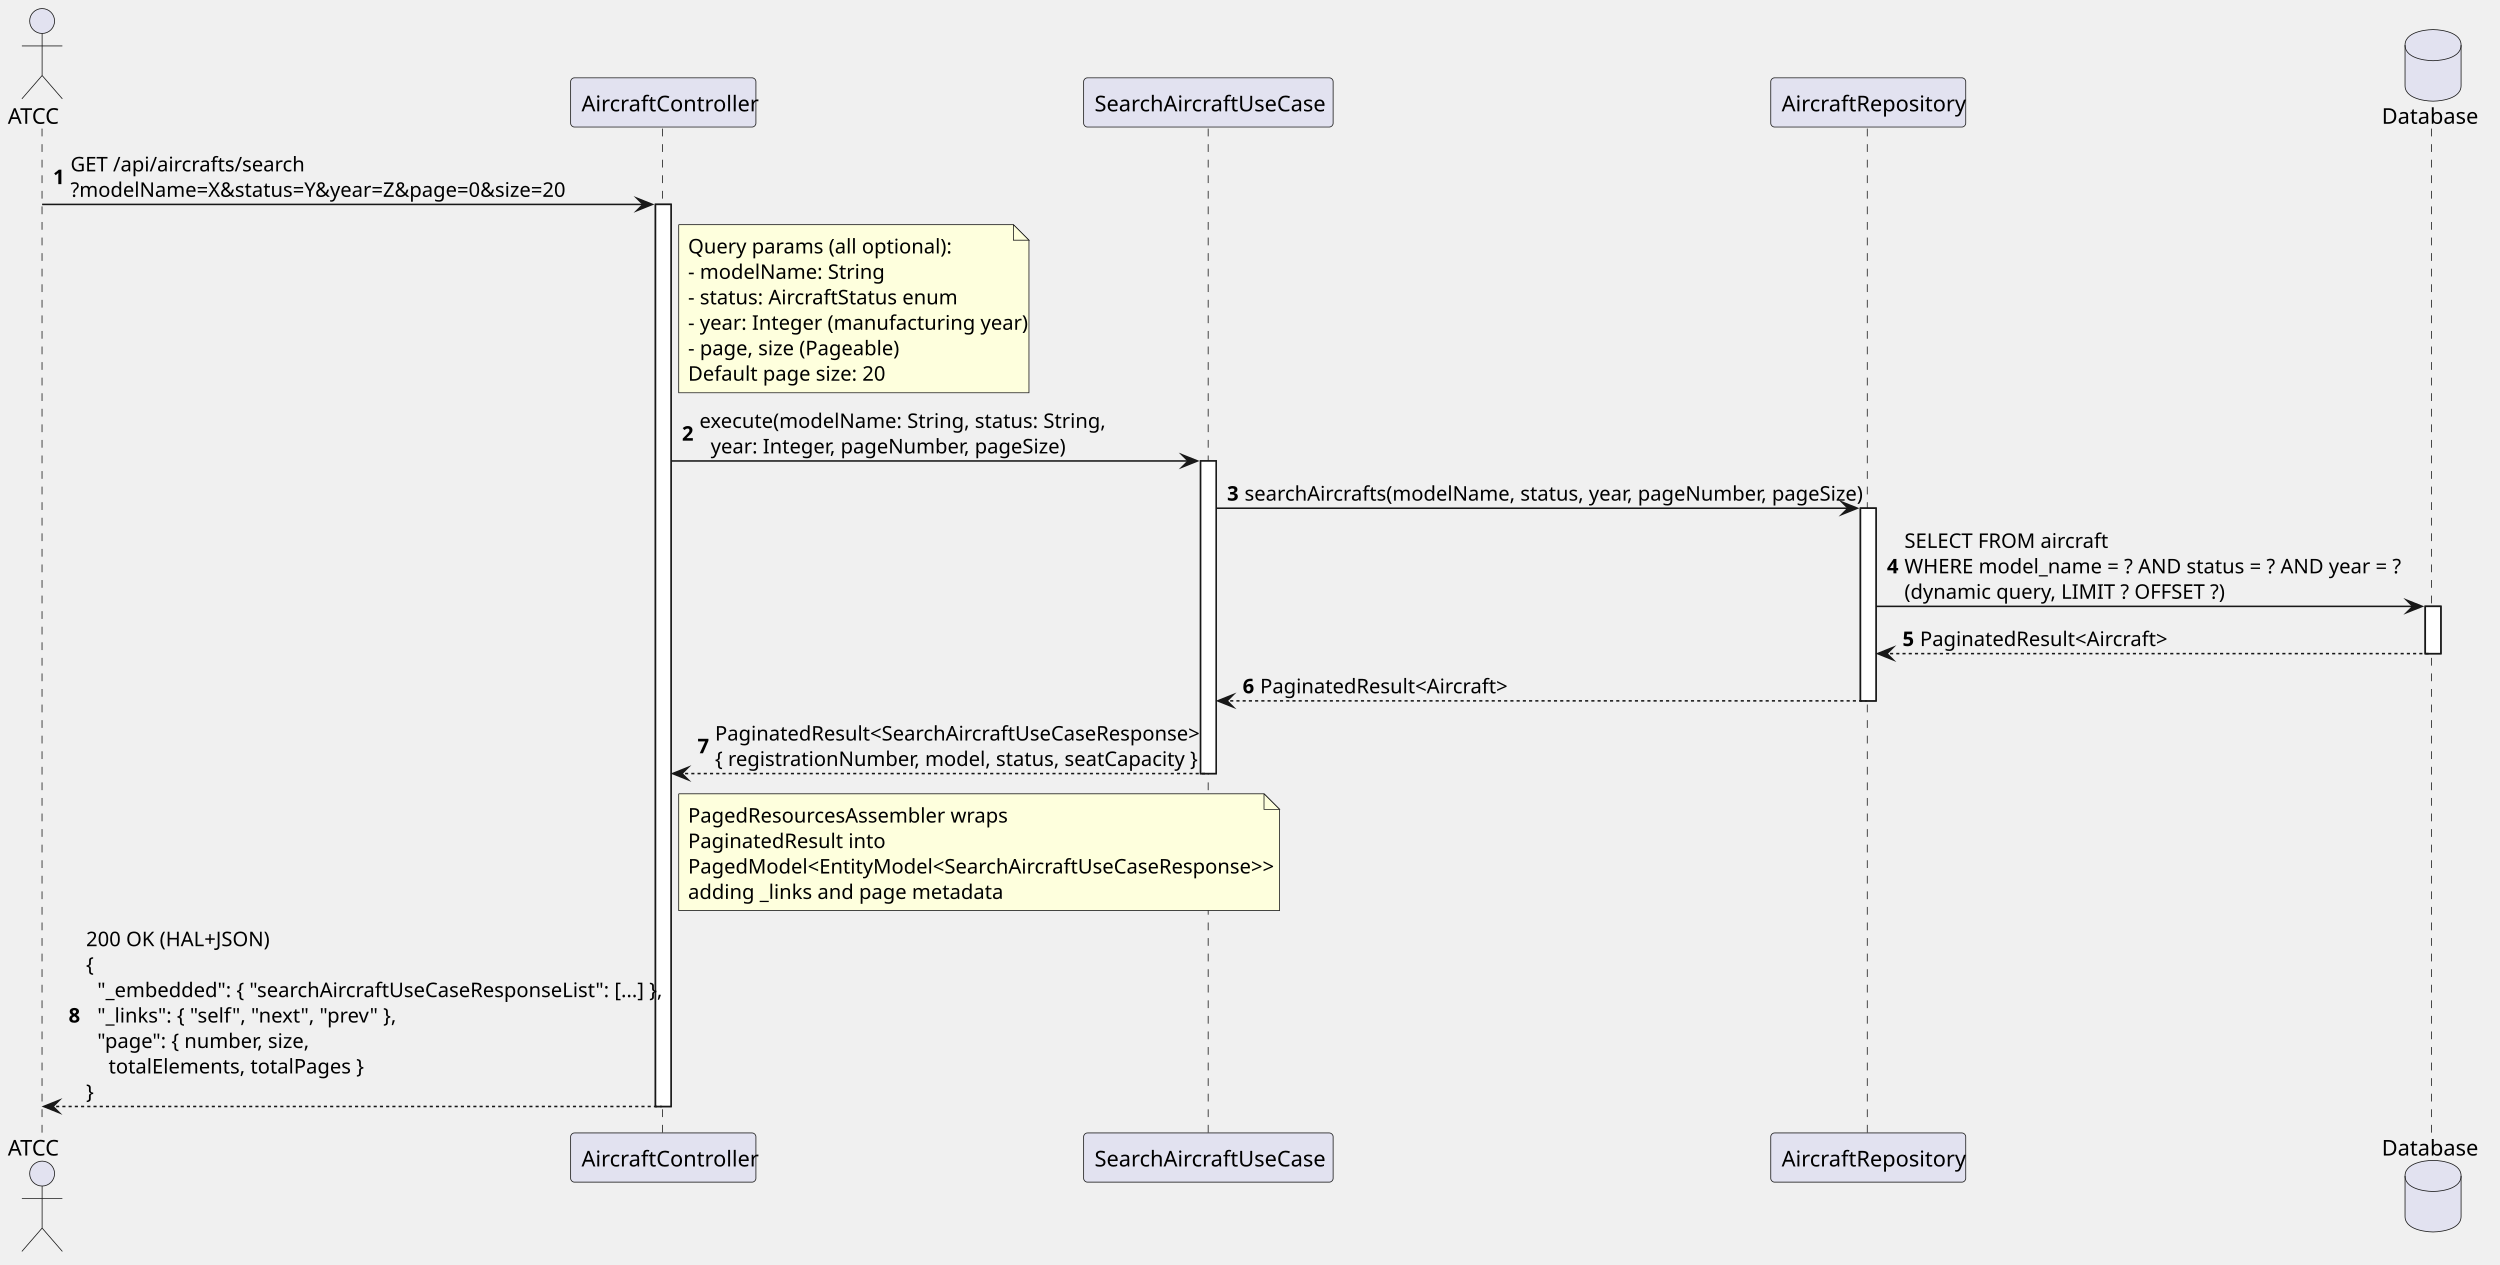
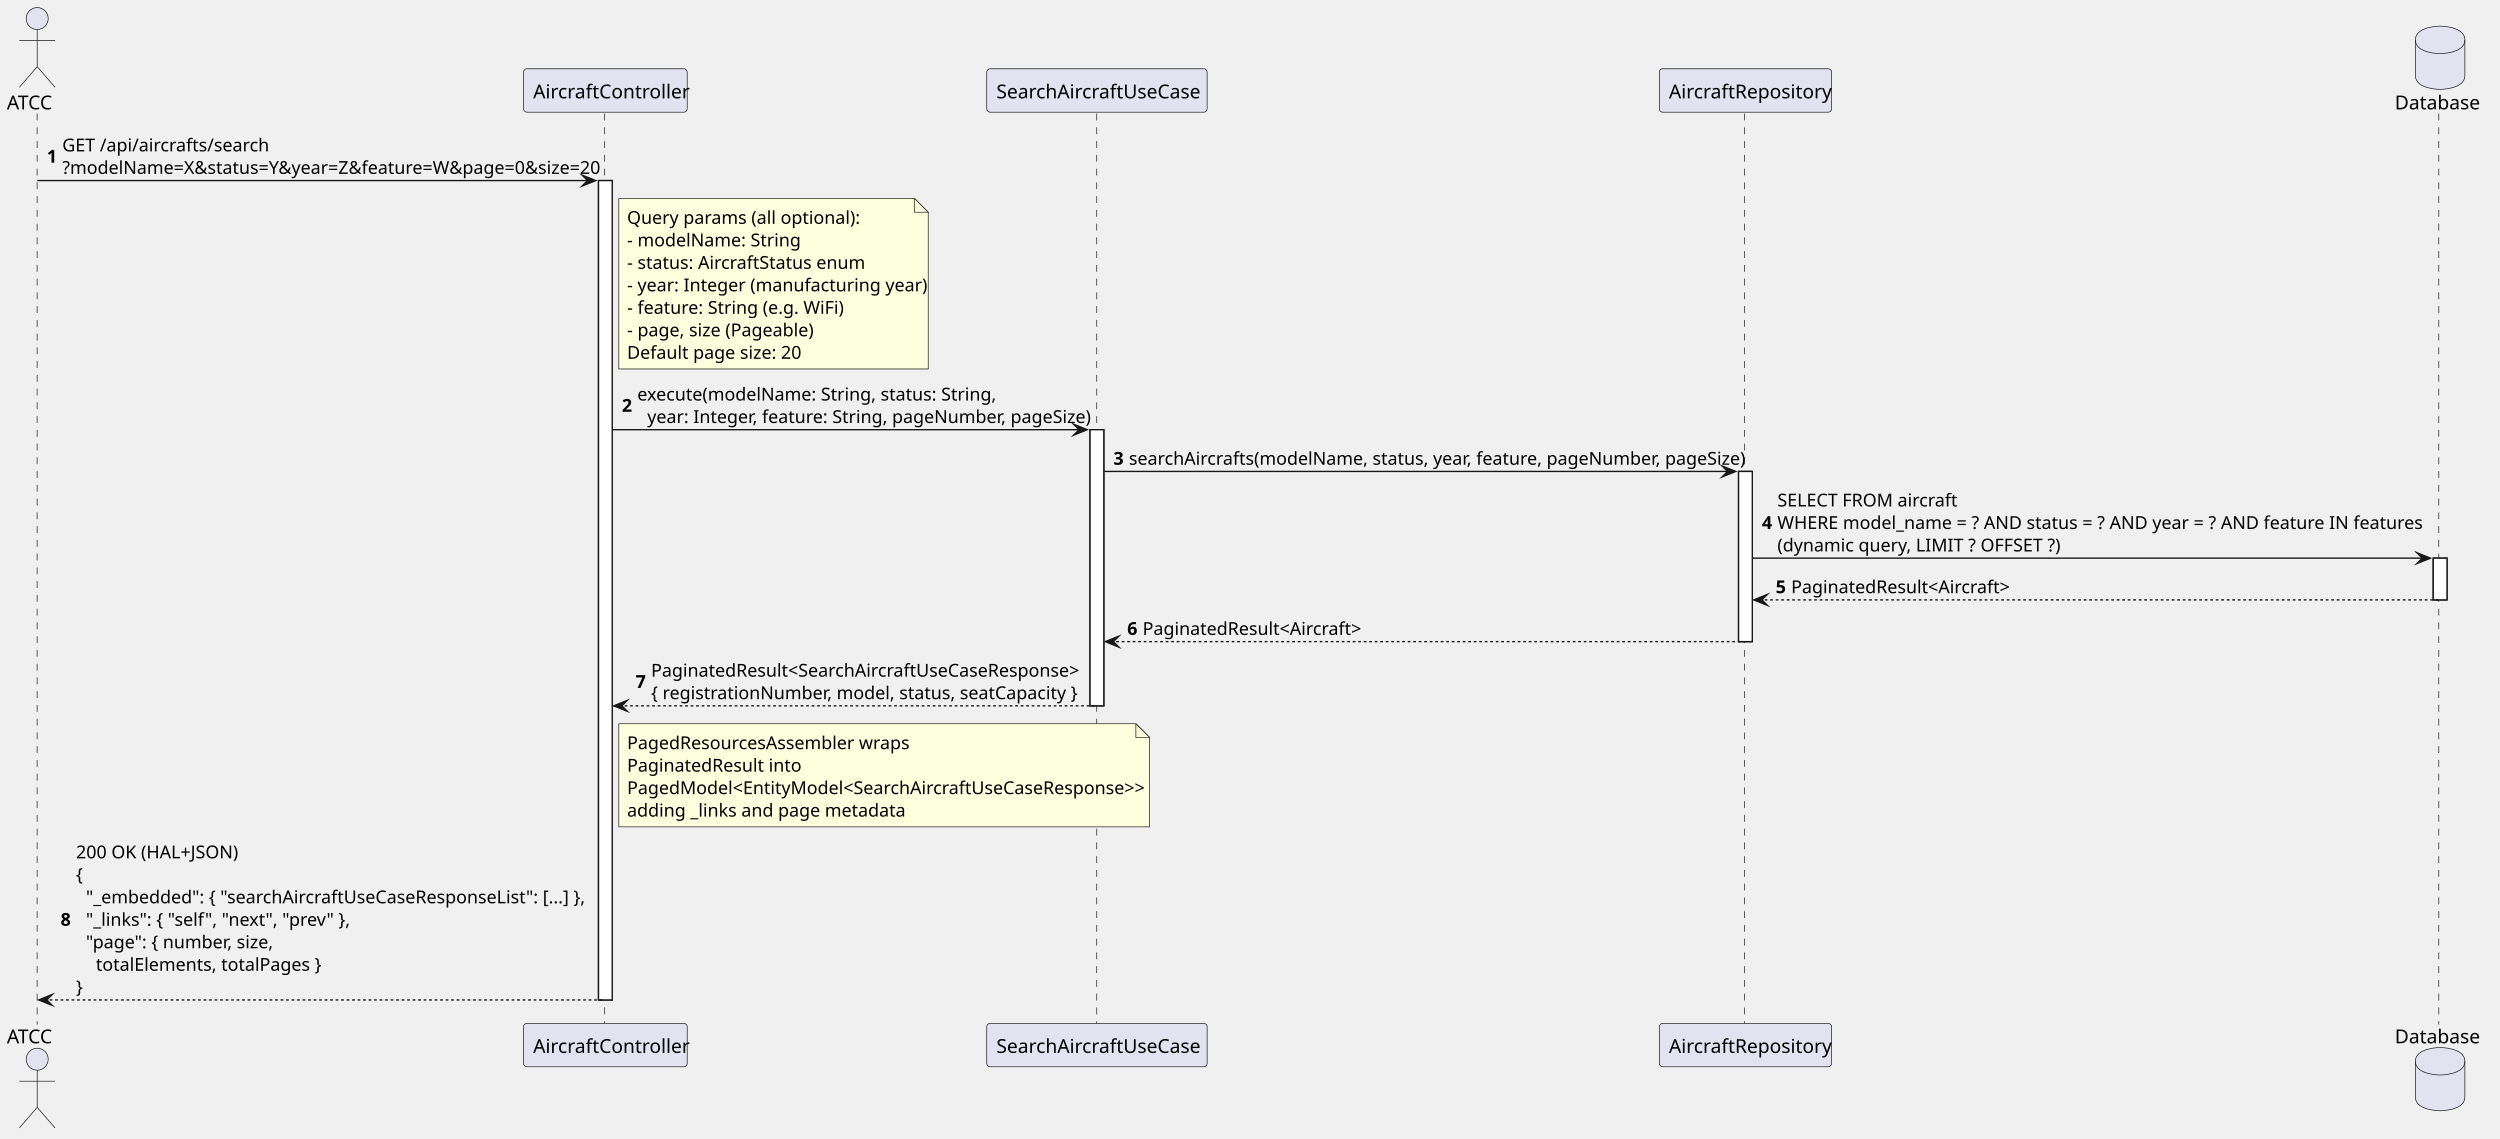
- <svg xmlns="http://www.w3.org/2000/svg" contentStyleType="text/css" data-diagram-type="SEQUENCE" height="812px" preserveAspectRatio="none" style="width:1606px;height:812px;background:#FFFFFF;" version="1.1" viewBox="0 0 1606 812" width="1606px" zoomAndPan="magnify">
+ <svg xmlns="http://www.w3.org/2000/svg" contentStyleType="text/css" data-diagram-type="SEQUENCE" height="828px" preserveAspectRatio="none" style="width:1818px;height:828px;background:#FFFFFF;" version="1.1" viewBox="0 0 1818 828" width="1818px" zoomAndPan="magnify">
  <defs />
  <g>
    <g>
-       <rect fill="#FFFFFF" height="579.492" style="stroke:#181818;stroke-width:1;" width="10" x="421.086" y="131.312" />
+       <rect fill="#FFFFFF" height="595.844" style="stroke:#181818;stroke-width:1;" width="10" x="435.231" y="131.312" />
    </g>
    <g>
-       <rect fill="#FFFFFF" height="200.812" style="stroke:#181818;stroke-width:1;" width="10" x="771.264" y="296.125" />
+       <rect fill="#FFFFFF" height="200.812" style="stroke:#181818;stroke-width:1;" width="10" x="792.691" y="312.477" />
    </g>
    <g>
-       <rect fill="#FFFFFF" height="123.758" style="stroke:#181818;stroke-width:1;" width="10" x="1195.159" y="326.477" />
+       <rect fill="#FFFFFF" height="123.758" style="stroke:#181818;stroke-width:1;" width="10" x="1264.283" y="342.828" />
    </g>
    <g>
-       <rect fill="#FFFFFF" height="30.352" style="stroke:#181818;stroke-width:1;" width="10" x="1557.996" y="389.531" />
+       <rect fill="#FFFFFF" height="30.352" style="stroke:#181818;stroke-width:1;" width="10" x="1769.459" y="405.883" />
    </g>
    <g class="participant-lifeline" data-entity-uid="part1" data-qualified-name="ATCC" data-source-line="2" id="part1-lifeline">
      <g>
-         <rect fill="#000000" fill-opacity="0" height="646.195" width="8" x="23.055" y="82.609" />
-         <line style="stroke:#181818;stroke-width:0.5;stroke-dasharray:5,5;" x1="27" x2="27" y1="82.609" y2="728.805" />
+         <rect fill="#000000" fill-opacity="0" height="662.547" width="8" x="23.055" y="82.609" />
+         <line style="stroke:#181818;stroke-width:0.5;stroke-dasharray:5,5;" x1="27" x2="27" y1="82.609" y2="745.156" />
      </g>
    </g>
    <g class="participant-lifeline" data-entity-uid="part2" data-qualified-name="Ctrl" data-source-line="3" id="part2-lifeline">
      <g>
-         <rect fill="#000000" fill-opacity="0" height="646.195" width="8" x="422.086" y="82.609" />
-         <line style="stroke:#181818;stroke-width:0.5;stroke-dasharray:5,5;" x1="425.573" x2="425.573" y1="82.609" y2="728.805" />
+         <rect fill="#000000" fill-opacity="0" height="662.547" width="8" x="436.231" y="82.609" />
+         <line style="stroke:#181818;stroke-width:0.5;stroke-dasharray:5,5;" x1="439.717" x2="439.717" y1="82.609" y2="745.156" />
      </g>
    </g>
    <g class="participant-lifeline" data-entity-uid="part3" data-qualified-name="UC" data-source-line="4" id="part3-lifeline">
      <g>
-         <rect fill="#000000" fill-opacity="0" height="646.195" width="8" x="772.264" y="82.609" />
-         <line style="stroke:#181818;stroke-width:0.5;stroke-dasharray:5,5;" x1="776.126" x2="776.126" y1="82.609" y2="728.805" />
+         <rect fill="#000000" fill-opacity="0" height="662.547" width="8" x="793.691" y="82.609" />
+         <line style="stroke:#181818;stroke-width:0.5;stroke-dasharray:5,5;" x1="797.554" x2="797.554" y1="82.609" y2="745.156" />
      </g>
    </g>
    <g class="participant-lifeline" data-entity-uid="part4" data-qualified-name="Repo" data-source-line="5" id="part4-lifeline">
      <g>
-         <rect fill="#000000" fill-opacity="0" height="646.195" width="8" x="1196.159" y="82.609" />
-         <line style="stroke:#181818;stroke-width:0.5;stroke-dasharray:5,5;" x1="1199.532" x2="1199.532" y1="82.609" y2="728.805" />
+         <rect fill="#000000" fill-opacity="0" height="662.547" width="8" x="1265.283" y="82.609" />
+         <line style="stroke:#181818;stroke-width:0.5;stroke-dasharray:5,5;" x1="1268.655" x2="1268.655" y1="82.609" y2="745.156" />
      </g>
    </g>
    <g class="participant-lifeline" data-entity-uid="part5" data-qualified-name="DB" data-source-line="6" id="part5-lifeline">
      <g>
-         <rect fill="#000000" fill-opacity="0" height="646.195" width="8" x="1558.996" y="82.609" />
-         <line style="stroke:#181818;stroke-width:0.5;stroke-dasharray:5,5;" x1="1562.031" x2="1562.031" y1="82.609" y2="728.805" />
+         <rect fill="#000000" fill-opacity="0" height="662.547" width="8" x="1770.459" y="82.609" />
+         <line style="stroke:#181818;stroke-width:0.5;stroke-dasharray:5,5;" x1="1773.494" x2="1773.494" y1="82.609" y2="745.156" />
      </g>
    </g>
    <g class="participant participant-head" data-entity-uid="part1" data-qualified-name="ATCC" data-source-line="2" id="part1-head">
      <text fill="#000000" font-family="sans-serif" font-size="14" lengthAdjust="spacing" textLength="38.11" x="5" y="79.533">ATCC</text>
      <ellipse cx="27.055" cy="13.5" fill="#E2E2F0" rx="8" ry="8" style="stroke:#181818;stroke-width:0.5;" />
      <path d="M27.055,21.5 L27.055,48.5 M14.055,29.5 L40.055,29.5 M27.055,48.5 L14.055,63.5 M27.055,48.5 L40.055,63.5" fill="none" style="stroke:#181818;stroke-width:0.5;" />
    </g>
    <g class="participant participant-tail" data-entity-uid="part1" data-qualified-name="ATCC" data-source-line="2" id="part1-tail">
-       <text fill="#000000" font-family="sans-serif" font-size="14" lengthAdjust="spacing" textLength="38.11" x="5" y="742.338">ATCC</text>
-       <ellipse cx="27.055" cy="753.914" fill="#E2E2F0" rx="8" ry="8" style="stroke:#181818;stroke-width:0.5;" />
-       <path d="M27.055,761.914 L27.055,788.914 M14.055,769.914 L40.055,769.914 M27.055,788.914 L14.055,803.914 M27.055,788.914 L40.055,803.914" fill="none" style="stroke:#181818;stroke-width:0.5;" />
+       <text fill="#000000" font-family="sans-serif" font-size="14" lengthAdjust="spacing" textLength="38.11" x="5" y="758.689">ATCC</text>
+       <ellipse cx="27.055" cy="770.266" fill="#E2E2F0" rx="8" ry="8" style="stroke:#181818;stroke-width:0.5;" />
+       <path d="M27.055,778.266 L27.055,805.266 M14.055,786.266 L40.055,786.266 M27.055,805.266 L14.055,820.266 M27.055,805.266 L40.055,820.266" fill="none" style="stroke:#181818;stroke-width:0.5;" />
    </g>
    <g class="participant participant-head" data-entity-uid="part2" data-qualified-name="Ctrl" data-source-line="3" id="part2-head">
-       <rect fill="#E2E2F0" height="31.609" rx="2.5" ry="2.5" style="stroke:#181818;stroke-width:0.5;" width="119.027" x="366.573" y="50" />
-       <text fill="#000000" font-family="sans-serif" font-size="14" lengthAdjust="spacing" textLength="105.027" x="373.573" y="71.533">AircraftController</text>
+       <rect fill="#E2E2F0" height="31.609" rx="2.5" ry="2.5" style="stroke:#181818;stroke-width:0.5;" width="119.027" x="380.717" y="50" />
+       <text fill="#000000" font-family="sans-serif" font-size="14" lengthAdjust="spacing" textLength="105.027" x="387.717" y="71.533">AircraftController</text>
    </g>
    <g class="participant participant-tail" data-entity-uid="part2" data-qualified-name="Ctrl" data-source-line="3" id="part2-tail">
-       <rect fill="#E2E2F0" height="31.609" rx="2.5" ry="2.5" style="stroke:#181818;stroke-width:0.5;" width="119.027" x="366.573" y="727.805" />
-       <text fill="#000000" font-family="sans-serif" font-size="14" lengthAdjust="spacing" textLength="105.027" x="373.573" y="749.338">AircraftController</text>
+       <rect fill="#E2E2F0" height="31.609" rx="2.5" ry="2.5" style="stroke:#181818;stroke-width:0.5;" width="119.027" x="380.717" y="744.156" />
+       <text fill="#000000" font-family="sans-serif" font-size="14" lengthAdjust="spacing" textLength="105.027" x="387.717" y="765.689">AircraftController</text>
    </g>
    <g class="participant participant-head" data-entity-uid="part3" data-qualified-name="UC" data-source-line="4" id="part3-head">
-       <rect fill="#E2E2F0" height="31.609" rx="2.5" ry="2.5" style="stroke:#181818;stroke-width:0.5;" width="160.275" x="696.126" y="50" />
-       <text fill="#000000" font-family="sans-serif" font-size="14" lengthAdjust="spacing" textLength="146.275" x="703.126" y="71.533">SearchAircraftUseCase</text>
+       <rect fill="#E2E2F0" height="31.609" rx="2.5" ry="2.5" style="stroke:#181818;stroke-width:0.5;" width="160.275" x="717.554" y="50" />
+       <text fill="#000000" font-family="sans-serif" font-size="14" lengthAdjust="spacing" textLength="146.275" x="724.554" y="71.533">SearchAircraftUseCase</text>
    </g>
    <g class="participant participant-tail" data-entity-uid="part3" data-qualified-name="UC" data-source-line="4" id="part3-tail">
-       <rect fill="#E2E2F0" height="31.609" rx="2.5" ry="2.5" style="stroke:#181818;stroke-width:0.5;" width="160.275" x="696.126" y="727.805" />
-       <text fill="#000000" font-family="sans-serif" font-size="14" lengthAdjust="spacing" textLength="146.275" x="703.126" y="749.338">SearchAircraftUseCase</text>
+       <rect fill="#E2E2F0" height="31.609" rx="2.5" ry="2.5" style="stroke:#181818;stroke-width:0.5;" width="160.275" x="717.554" y="744.156" />
+       <text fill="#000000" font-family="sans-serif" font-size="14" lengthAdjust="spacing" textLength="146.275" x="724.554" y="765.689">SearchAircraftUseCase</text>
    </g>
    <g class="participant participant-head" data-entity-uid="part4" data-qualified-name="Repo" data-source-line="5" id="part4-head">
-       <rect fill="#E2E2F0" height="31.609" rx="2.5" ry="2.5" style="stroke:#181818;stroke-width:0.5;" width="125.255" x="1137.532" y="50" />
-       <text fill="#000000" font-family="sans-serif" font-size="14" lengthAdjust="spacing" textLength="111.255" x="1144.532" y="71.533">AircraftRepository</text>
+       <rect fill="#E2E2F0" height="31.609" rx="2.5" ry="2.5" style="stroke:#181818;stroke-width:0.5;" width="125.255" x="1206.655" y="50" />
+       <text fill="#000000" font-family="sans-serif" font-size="14" lengthAdjust="spacing" textLength="111.255" x="1213.655" y="71.533">AircraftRepository</text>
    </g>
    <g class="participant participant-tail" data-entity-uid="part4" data-qualified-name="Repo" data-source-line="5" id="part4-tail">
-       <rect fill="#E2E2F0" height="31.609" rx="2.5" ry="2.5" style="stroke:#181818;stroke-width:0.5;" width="125.255" x="1137.532" y="727.805" />
-       <text fill="#000000" font-family="sans-serif" font-size="14" lengthAdjust="spacing" textLength="111.255" x="1144.532" y="749.338">AircraftRepository</text>
+       <rect fill="#E2E2F0" height="31.609" rx="2.5" ry="2.5" style="stroke:#181818;stroke-width:0.5;" width="125.255" x="1206.655" y="744.156" />
+       <text fill="#000000" font-family="sans-serif" font-size="14" lengthAdjust="spacing" textLength="111.255" x="1213.655" y="765.689">AircraftRepository</text>
    </g>
    <g class="participant participant-head" data-entity-uid="part5" data-qualified-name="DB" data-source-line="6" id="part5-head">
-       <text fill="#000000" font-family="sans-serif" font-size="14" lengthAdjust="spacing" textLength="59.931" x="1530.031" y="79.533">Database</text>
-       <path d="M1544.996,29 C1544.996,19 1562.996,19 1562.996,19 C1562.996,19 1580.996,19 1580.996,29 L1580.996,55 C1580.996,65 1562.996,65 1562.996,65 C1562.996,65 1544.996,65 1544.996,55 L1544.996,29" fill="#E2E2F0" style="stroke:#181818;stroke-width:0.5;" />
-       <path d="M1544.996,29 C1544.996,39 1562.996,39 1562.996,39 C1562.996,39 1580.996,39 1580.996,29" fill="none" style="stroke:#181818;stroke-width:0.5;" />
+       <text fill="#000000" font-family="sans-serif" font-size="14" lengthAdjust="spacing" textLength="59.931" x="1741.494" y="79.533">Database</text>
+       <path d="M1756.459,29 C1756.459,19 1774.459,19 1774.459,19 C1774.459,19 1792.459,19 1792.459,29 L1792.459,55 C1792.459,65 1774.459,65 1774.459,65 C1774.459,65 1756.459,65 1756.459,55 L1756.459,29" fill="#E2E2F0" style="stroke:#181818;stroke-width:0.5;" />
+       <path d="M1756.459,29 C1756.459,39 1774.459,39 1774.459,39 C1774.459,39 1792.459,39 1792.459,29" fill="none" style="stroke:#181818;stroke-width:0.5;" />
    </g>
    <g class="participant participant-tail" data-entity-uid="part5" data-qualified-name="DB" data-source-line="6" id="part5-tail">
-       <text fill="#000000" font-family="sans-serif" font-size="14" lengthAdjust="spacing" textLength="59.931" x="1530.031" y="742.338">Database</text>
-       <path d="M1544.996,755.414 C1544.996,745.414 1562.996,745.414 1562.996,745.414 C1562.996,745.414 1580.996,745.414 1580.996,755.414 L1580.996,781.414 C1580.996,791.414 1562.996,791.414 1562.996,791.414 C1562.996,791.414 1544.996,791.414 1544.996,781.414 L1544.996,755.414" fill="#E2E2F0" style="stroke:#181818;stroke-width:0.5;" />
-       <path d="M1544.996,755.414 C1544.996,765.414 1562.996,765.414 1562.996,765.414 C1562.996,765.414 1580.996,765.414 1580.996,755.414" fill="none" style="stroke:#181818;stroke-width:0.5;" />
+       <text fill="#000000" font-family="sans-serif" font-size="14" lengthAdjust="spacing" textLength="59.931" x="1741.494" y="758.689">Database</text>
+       <path d="M1756.459,771.766 C1756.459,761.766 1774.459,761.766 1774.459,761.766 C1774.459,761.766 1792.459,761.766 1792.459,771.766 L1792.459,797.766 C1792.459,807.766 1774.459,807.766 1774.459,807.766 C1774.459,807.766 1756.459,807.766 1756.459,797.766 L1756.459,771.766" fill="#E2E2F0" style="stroke:#181818;stroke-width:0.5;" />
+       <path d="M1756.459,771.766 C1756.459,781.766 1774.459,781.766 1774.459,781.766 C1774.459,781.766 1792.459,781.766 1792.459,771.766" fill="none" style="stroke:#181818;stroke-width:0.5;" />
    </g>
    <g>
-       <rect fill="#FFFFFF" height="579.492" style="stroke:#181818;stroke-width:1;" width="10" x="421.086" y="131.312" />
+       <rect fill="#FFFFFF" height="595.844" style="stroke:#181818;stroke-width:1;" width="10" x="435.231" y="131.312" />
    </g>
    <g>
-       <rect fill="#FFFFFF" height="200.812" style="stroke:#181818;stroke-width:1;" width="10" x="771.264" y="296.125" />
+       <rect fill="#FFFFFF" height="200.812" style="stroke:#181818;stroke-width:1;" width="10" x="792.691" y="312.477" />
    </g>
    <g>
-       <rect fill="#FFFFFF" height="123.758" style="stroke:#181818;stroke-width:1;" width="10" x="1195.159" y="326.477" />
+       <rect fill="#FFFFFF" height="123.758" style="stroke:#181818;stroke-width:1;" width="10" x="1264.283" y="342.828" />
    </g>
    <g>
-       <rect fill="#FFFFFF" height="30.352" style="stroke:#181818;stroke-width:1;" width="10" x="1557.996" y="389.531" />
+       <rect fill="#FFFFFF" height="30.352" style="stroke:#181818;stroke-width:1;" width="10" x="1769.459" y="405.883" />
    </g>
    <g class="message" data-entity-1="part1" data-entity-2="part2" data-source-line="8" id="msg1">
-       <polygon fill="#181818" points="409.086,127.312,419.086,131.312,409.086,135.312,413.086,131.312" style="stroke:#181818;stroke-width:1;stroke-linejoin:miter;stroke-miterlimit:10;" />
-       <line style="stroke:#181818;stroke-width:1;" x1="27.055" x2="415.086" y1="131.312" y2="131.312" />
+       <polygon fill="#181818" points="423.231,127.312,433.231,131.312,423.231,135.312,427.231,131.312" style="stroke:#181818;stroke-width:1;stroke-linejoin:miter;stroke-miterlimit:10;" />
+       <line style="stroke:#181818;stroke-width:1;" x1="27.055" x2="429.231" y1="131.312" y2="131.312" />
      <text fill="#000000" font-family="sans-serif" font-size="13" font-weight="700" lengthAdjust="spacing" textLength="7.23" x="34.055" y="118.28">1</text>
      <text fill="#000000" font-family="sans-serif" font-size="13" lengthAdjust="spacing" textLength="143.768" x="45.285" y="110.105">GET /api/aircrafts/search</text>
-       <text fill="#000000" font-family="sans-serif" font-size="13" lengthAdjust="spacing" textLength="308.94" x="45.285" y="126.456">?modelName=X&amp;status=Y&amp;year=Z&amp;page=0&amp;size=20</text>
+       <text fill="#000000" font-family="sans-serif" font-size="13" lengthAdjust="spacing" textLength="377.946" x="45.285" y="126.456">?modelName=X&amp;status=Y&amp;year=Z&amp;feature=W&amp;page=0&amp;size=20</text>
    </g>
-     <path d="M436,144.312 L436,252.312 L661,252.312 L661,154.312 L651,144.312 L436,144.312" fill="#FEFFDD" style="stroke:#181818;stroke-width:0.5;" />
-     <path d="M651,144.312 L651,154.312 L661,154.312 L651,144.312" fill="#FEFFDD" style="stroke:#181818;stroke-width:0.5;" />
-     <text fill="#000000" font-family="sans-serif" font-size="13" lengthAdjust="spacing" textLength="160.399" x="442" y="162.808">Query params (all optional):</text>
-     <text fill="#000000" font-family="sans-serif" font-size="13" lengthAdjust="spacing" textLength="119.209" x="442" y="179.159">- modelName: String</text>
-     <text fill="#000000" font-family="sans-serif" font-size="13" lengthAdjust="spacing" textLength="164.004" x="442" y="195.511">- status: AircraftStatus enum</text>
-     <text fill="#000000" font-family="sans-serif" font-size="13" lengthAdjust="spacing" textLength="204.477" x="442" y="211.862">- year: Integer (manufacturing year)</text>
-     <text fill="#000000" font-family="sans-serif" font-size="13" lengthAdjust="spacing" textLength="134.412" x="442" y="228.214">- page, size (Pageable)</text>
-     <text fill="#000000" font-family="sans-serif" font-size="13" lengthAdjust="spacing" textLength="122.135" x="442" y="244.565">Default page size: 20</text>
-     <g class="message" data-entity-1="part2" data-entity-2="part3" data-source-line="20" id="msg2">
-       <polygon fill="#181818" points="759.264,292.125,769.264,296.125,759.264,300.125,763.264,296.125" style="stroke:#181818;stroke-width:1;stroke-linejoin:miter;stroke-miterlimit:10;" />
-       <line style="stroke:#181818;stroke-width:1;" x1="431.086" x2="765.264" y1="296.125" y2="296.125" />
-       <text fill="#000000" font-family="sans-serif" font-size="13" font-weight="700" lengthAdjust="spacing" textLength="7.23" x="438.086" y="283.093">2</text>
-       <text fill="#000000" font-family="sans-serif" font-size="13" lengthAdjust="spacing" textLength="247.832" x="449.316" y="274.917">execute(modelName: String, status: String,</text>
-       <text fill="#000000" font-family="sans-serif" font-size="13" lengthAdjust="spacing" textLength="221.127" x="456.54" y="291.269">year: Integer, pageNumber, pageSize)</text>
+     <path d="M450,144.312 L450,268.312 L675,268.312 L675,154.312 L665,144.312 L450,144.312" fill="#FEFFDD" style="stroke:#181818;stroke-width:0.5;" />
+     <path d="M665,144.312 L665,154.312 L675,154.312 L665,144.312" fill="#FEFFDD" style="stroke:#181818;stroke-width:0.5;" />
+     <text fill="#000000" font-family="sans-serif" font-size="13" lengthAdjust="spacing" textLength="160.399" x="456" y="162.808">Query params (all optional):</text>
+     <text fill="#000000" font-family="sans-serif" font-size="13" lengthAdjust="spacing" textLength="119.209" x="456" y="179.159">- modelName: String</text>
+     <text fill="#000000" font-family="sans-serif" font-size="13" lengthAdjust="spacing" textLength="164.004" x="456" y="195.511">- status: AircraftStatus enum</text>
+     <text fill="#000000" font-family="sans-serif" font-size="13" lengthAdjust="spacing" textLength="204.477" x="456" y="211.862">- year: Integer (manufacturing year)</text>
+     <text fill="#000000" font-family="sans-serif" font-size="13" lengthAdjust="spacing" textLength="153.15" x="456" y="228.214">- feature: String (e.g. WiFi)</text>
+     <text fill="#000000" font-family="sans-serif" font-size="13" lengthAdjust="spacing" textLength="134.412" x="456" y="244.565">- page, size (Pageable)</text>
+     <text fill="#000000" font-family="sans-serif" font-size="13" lengthAdjust="spacing" textLength="122.135" x="456" y="260.917">Default page size: 20</text>
+     <g class="message" data-entity-1="part2" data-entity-2="part3" data-source-line="21" id="msg2">
+       <polygon fill="#181818" points="780.691,308.477,790.691,312.477,780.691,316.477,784.691,312.477" style="stroke:#181818;stroke-width:1;stroke-linejoin:miter;stroke-miterlimit:10;" />
+       <line style="stroke:#181818;stroke-width:1;" x1="445.231" x2="786.691" y1="312.477" y2="312.477" />
+       <text fill="#000000" font-family="sans-serif" font-size="13" font-weight="700" lengthAdjust="spacing" textLength="7.23" x="452.231" y="299.444">2</text>
+       <text fill="#000000" font-family="sans-serif" font-size="13" lengthAdjust="spacing" textLength="247.832" x="463.461" y="291.269">execute(modelName: String, status: String,</text>
+       <text fill="#000000" font-family="sans-serif" font-size="13" lengthAdjust="spacing" textLength="310.007" x="470.685" y="307.62">year: Integer, feature: String, pageNumber, pageSize)</text>
    </g>
-     <g class="message" data-entity-1="part3" data-entity-2="part4" data-source-line="23" id="msg3">
-       <polygon fill="#181818" points="1183.159,322.477,1193.159,326.477,1183.159,330.477,1187.159,326.477" style="stroke:#181818;stroke-width:1;stroke-linejoin:miter;stroke-miterlimit:10;" />
-       <line style="stroke:#181818;stroke-width:1;" x1="781.264" x2="1189.159" y1="326.477" y2="326.477" />
-       <text fill="#000000" font-family="sans-serif" font-size="13" font-weight="700" lengthAdjust="spacing" textLength="7.23" x="788.264" y="321.62">3</text>
-       <text fill="#000000" font-family="sans-serif" font-size="13" lengthAdjust="spacing" textLength="383.665" x="799.494" y="321.62">searchAircrafts(modelName, status, year, pageNumber, pageSize)</text>
+     <g class="message" data-entity-1="part3" data-entity-2="part4" data-source-line="24" id="msg3">
+       <polygon fill="#181818" points="1252.283,338.828,1262.283,342.828,1252.283,346.828,1256.283,342.828" style="stroke:#181818;stroke-width:1;stroke-linejoin:miter;stroke-miterlimit:10;" />
+       <line style="stroke:#181818;stroke-width:1;" x1="802.691" x2="1258.283" y1="342.828" y2="342.828" />
+       <text fill="#000000" font-family="sans-serif" font-size="13" font-weight="700" lengthAdjust="spacing" textLength="7.23" x="809.691" y="337.972">3</text>
+       <text fill="#000000" font-family="sans-serif" font-size="13" lengthAdjust="spacing" textLength="431.361" x="820.921" y="337.972">searchAircrafts(modelName, status, year, feature, pageNumber, pageSize)</text>
    </g>
-     <g class="message" data-entity-1="part4" data-entity-2="part5" data-source-line="25" id="msg4">
-       <polygon fill="#181818" points="1545.996,385.531,1555.996,389.531,1545.996,393.531,1549.996,389.531" style="stroke:#181818;stroke-width:1;stroke-linejoin:miter;stroke-miterlimit:10;" />
-       <line style="stroke:#181818;stroke-width:1;" x1="1205.159" x2="1551.996" y1="389.531" y2="389.531" />
-       <text fill="#000000" font-family="sans-serif" font-size="13" font-weight="700" lengthAdjust="spacing" textLength="7.23" x="1212.159" y="368.323">4</text>
-       <text fill="#000000" font-family="sans-serif" font-size="13" lengthAdjust="spacing" textLength="135.795" x="1223.389" y="351.972">SELECT FROM aircraft</text>
-       <text fill="#000000" font-family="sans-serif" font-size="13" lengthAdjust="spacing" textLength="322.607" x="1223.389" y="368.323">WHERE model_name = ? AND status = ? AND year = ?</text>
-       <text fill="#000000" font-family="sans-serif" font-size="13" lengthAdjust="spacing" textLength="210.215" x="1223.389" y="384.675">(dynamic query, LIMIT ? OFFSET ?)</text>
+     <g class="message" data-entity-1="part4" data-entity-2="part5" data-source-line="26" id="msg4">
+       <polygon fill="#181818" points="1757.459,401.883,1767.459,405.883,1757.459,409.883,1761.459,405.883" style="stroke:#181818;stroke-width:1;stroke-linejoin:miter;stroke-miterlimit:10;" />
+       <line style="stroke:#181818;stroke-width:1;" x1="1274.283" x2="1763.459" y1="405.883" y2="405.883" />
+       <text fill="#000000" font-family="sans-serif" font-size="13" font-weight="700" lengthAdjust="spacing" textLength="7.23" x="1281.283" y="384.675">4</text>
+       <text fill="#000000" font-family="sans-serif" font-size="13" lengthAdjust="spacing" textLength="135.795" x="1292.513" y="368.323">SELECT FROM aircraft</text>
+       <text fill="#000000" font-family="sans-serif" font-size="13" lengthAdjust="spacing" textLength="464.947" x="1292.513" y="384.675">WHERE model_name = ? AND status = ? AND year = ? AND feature IN features</text>
+       <text fill="#000000" font-family="sans-serif" font-size="13" lengthAdjust="spacing" textLength="210.215" x="1292.513" y="401.026">(dynamic query, LIMIT ? OFFSET ?)</text>
    </g>
-     <g class="message" data-entity-1="part5" data-entity-2="part4" data-source-line="27" id="msg5">
-       <polygon fill="#181818" points="1216.159,415.883,1206.159,419.883,1216.159,423.883,1212.159,419.883" style="stroke:#181818;stroke-width:1;stroke-linejoin:miter;stroke-miterlimit:10;" />
-       <line style="stroke:#181818;stroke-width:1;stroke-dasharray:2,2;" x1="1210.159" x2="1561.996" y1="419.883" y2="419.883" />
-       <text fill="#000000" font-family="sans-serif" font-size="13" font-weight="700" lengthAdjust="spacing" textLength="7.23" x="1222.159" y="415.026">5</text>
-       <text fill="#000000" font-family="sans-serif" font-size="13" lengthAdjust="spacing" textLength="151.753" x="1233.389" y="415.026">PaginatedResult&lt;Aircraft&gt;</text>
+     <g class="message" data-entity-1="part5" data-entity-2="part4" data-source-line="28" id="msg5">
+       <polygon fill="#181818" points="1285.283,432.234,1275.283,436.234,1285.283,440.234,1281.283,436.234" style="stroke:#181818;stroke-width:1;stroke-linejoin:miter;stroke-miterlimit:10;" />
+       <line style="stroke:#181818;stroke-width:1;stroke-dasharray:2,2;" x1="1279.283" x2="1773.459" y1="436.234" y2="436.234" />
+       <text fill="#000000" font-family="sans-serif" font-size="13" font-weight="700" lengthAdjust="spacing" textLength="7.23" x="1291.283" y="431.378">5</text>
+       <text fill="#000000" font-family="sans-serif" font-size="13" lengthAdjust="spacing" textLength="151.753" x="1302.513" y="431.378">PaginatedResult&lt;Aircraft&gt;</text>
    </g>
-     <g class="message" data-entity-1="part4" data-entity-2="part3" data-source-line="29" id="msg6">
-       <polygon fill="#181818" points="792.264,446.234,782.264,450.234,792.264,454.234,788.264,450.234" style="stroke:#181818;stroke-width:1;stroke-linejoin:miter;stroke-miterlimit:10;" />
-       <line style="stroke:#181818;stroke-width:1;stroke-dasharray:2,2;" x1="786.264" x2="1199.159" y1="450.234" y2="450.234" />
-       <text fill="#000000" font-family="sans-serif" font-size="13" font-weight="700" lengthAdjust="spacing" textLength="7.23" x="798.264" y="445.378">6</text>
-       <text fill="#000000" font-family="sans-serif" font-size="13" lengthAdjust="spacing" textLength="151.753" x="809.494" y="445.378">PaginatedResult&lt;Aircraft&gt;</text>
+     <g class="message" data-entity-1="part4" data-entity-2="part3" data-source-line="30" id="msg6">
+       <polygon fill="#181818" points="813.691,462.586,803.691,466.586,813.691,470.586,809.691,466.586" style="stroke:#181818;stroke-width:1;stroke-linejoin:miter;stroke-miterlimit:10;" />
+       <line style="stroke:#181818;stroke-width:1;stroke-dasharray:2,2;" x1="807.691" x2="1268.283" y1="466.586" y2="466.586" />
+       <text fill="#000000" font-family="sans-serif" font-size="13" font-weight="700" lengthAdjust="spacing" textLength="7.23" x="819.691" y="461.729">6</text>
+       <text fill="#000000" font-family="sans-serif" font-size="13" lengthAdjust="spacing" textLength="151.753" x="830.921" y="461.729">PaginatedResult&lt;Aircraft&gt;</text>
    </g>
-     <g class="message" data-entity-1="part3" data-entity-2="part2" data-source-line="32" id="msg7">
-       <polygon fill="#181818" points="442.086,492.938,432.086,496.938,442.086,500.938,438.086,496.938" style="stroke:#181818;stroke-width:1;stroke-linejoin:miter;stroke-miterlimit:10;" />
-       <line style="stroke:#181818;stroke-width:1;stroke-dasharray:2,2;" x1="436.086" x2="775.264" y1="496.938" y2="496.938" />
-       <text fill="#000000" font-family="sans-serif" font-size="13" font-weight="700" lengthAdjust="spacing" textLength="7.23" x="448.086" y="483.905">7</text>
-       <text fill="#000000" font-family="sans-serif" font-size="13" lengthAdjust="spacing" textLength="304.948" x="459.316" y="475.729">PaginatedResult&lt;SearchAircraftUseCaseResponse&gt;</text>
-       <text fill="#000000" font-family="sans-serif" font-size="13" lengthAdjust="spacing" textLength="293.363" x="459.316" y="492.081">{ registrationNumber, model, status, seatCapacity }</text>
+     <g class="message" data-entity-1="part3" data-entity-2="part2" data-source-line="33" id="msg7">
+       <polygon fill="#181818" points="456.231,509.289,446.231,513.289,456.231,517.289,452.231,513.289" style="stroke:#181818;stroke-width:1;stroke-linejoin:miter;stroke-miterlimit:10;" />
+       <line style="stroke:#181818;stroke-width:1;stroke-dasharray:2,2;" x1="450.231" x2="796.691" y1="513.289" y2="513.289" />
+       <text fill="#000000" font-family="sans-serif" font-size="13" font-weight="700" lengthAdjust="spacing" textLength="7.23" x="462.231" y="500.257">7</text>
+       <text fill="#000000" font-family="sans-serif" font-size="13" lengthAdjust="spacing" textLength="304.948" x="473.461" y="492.081">PaginatedResult&lt;SearchAircraftUseCaseResponse&gt;</text>
+       <text fill="#000000" font-family="sans-serif" font-size="13" lengthAdjust="spacing" textLength="293.363" x="473.461" y="508.433">{ registrationNumber, model, status, seatCapacity }</text>
    </g>
-     <path d="M436,509.938 L436,584.938 L822,584.938 L822,519.938 L812,509.938 L436,509.938" fill="#FEFFDD" style="stroke:#181818;stroke-width:0.5;" />
-     <path d="M812,509.938 L812,519.938 L822,519.938 L812,509.938" fill="#FEFFDD" style="stroke:#181818;stroke-width:0.5;" />
-     <text fill="#000000" font-family="sans-serif" font-size="13" lengthAdjust="spacing" textLength="199.424" x="442" y="528.433">PagedResourcesAssembler wraps</text>
-     <text fill="#000000" font-family="sans-serif" font-size="13" lengthAdjust="spacing" textLength="119.971" x="442" y="544.784">PaginatedResult into</text>
-     <text fill="#000000" font-family="sans-serif" font-size="13" lengthAdjust="spacing" textLength="365.65" x="442" y="561.136">PagedModel&lt;EntityModel&lt;SearchAircraftUseCaseResponse&gt;&gt;</text>
-     <text fill="#000000" font-family="sans-serif" font-size="13" lengthAdjust="spacing" textLength="191.534" x="442" y="577.487">adding _links and page metadata</text>
-     <g class="message" data-entity-1="part2" data-entity-2="part1" data-source-line="42" id="msg8">
-       <polygon fill="#181818" points="38.055,706.805,28.055,710.805,38.055,714.805,34.055,710.805" style="stroke:#181818;stroke-width:1;stroke-linejoin:miter;stroke-miterlimit:10;" />
-       <line style="stroke:#181818;stroke-width:1;stroke-dasharray:2,2;" x1="32.055" x2="425.086" y1="710.805" y2="710.805" />
-       <text fill="#000000" font-family="sans-serif" font-size="13" font-weight="700" lengthAdjust="spacing" textLength="7.23" x="44.055" y="656.894">8</text>
-       <text fill="#000000" font-family="sans-serif" font-size="13" lengthAdjust="spacing" textLength="123.906" x="55.285" y="607.839">200 OK (HAL+JSON)</text>
-       <text fill="#000000" font-family="sans-serif" font-size="13" lengthAdjust="spacing" textLength="4.342" x="55.285" y="624.19">{</text>
-       <text fill="#000000" font-family="sans-serif" font-size="13" lengthAdjust="spacing" textLength="351.578" x="62.509" y="640.542">"_embedded": { "searchAircraftUseCaseResponseList": [...] },</text>
-       <text fill="#000000" font-family="sans-serif" font-size="13" lengthAdjust="spacing" textLength="181.435" x="62.509" y="656.894">"_links": { "self", "next", "prev" },</text>
-       <text fill="#000000" font-family="sans-serif" font-size="13" lengthAdjust="spacing" textLength="131.358" x="62.509" y="673.245">"page": { number, size,</text>
-       <text fill="#000000" font-family="sans-serif" font-size="13" lengthAdjust="spacing" textLength="155.372" x="69.732" y="689.597">totalElements, totalPages }</text>
-       <text fill="#000000" font-family="sans-serif" font-size="13" lengthAdjust="spacing" textLength="4.342" x="55.285" y="705.948">}</text>
+     <path d="M450,526.289 L450,601.289 L836,601.289 L836,536.289 L826,526.289 L450,526.289" fill="#FEFFDD" style="stroke:#181818;stroke-width:0.5;" />
+     <path d="M826,526.289 L826,536.289 L836,536.289 L826,526.289" fill="#FEFFDD" style="stroke:#181818;stroke-width:0.5;" />
+     <text fill="#000000" font-family="sans-serif" font-size="13" lengthAdjust="spacing" textLength="199.424" x="456" y="544.784">PagedResourcesAssembler wraps</text>
+     <text fill="#000000" font-family="sans-serif" font-size="13" lengthAdjust="spacing" textLength="119.971" x="456" y="561.136">PaginatedResult into</text>
+     <text fill="#000000" font-family="sans-serif" font-size="13" lengthAdjust="spacing" textLength="365.65" x="456" y="577.487">PagedModel&lt;EntityModel&lt;SearchAircraftUseCaseResponse&gt;&gt;</text>
+     <text fill="#000000" font-family="sans-serif" font-size="13" lengthAdjust="spacing" textLength="191.534" x="456" y="593.839">adding _links and page metadata</text>
+     <g class="message" data-entity-1="part2" data-entity-2="part1" data-source-line="43" id="msg8">
+       <polygon fill="#181818" points="38.055,723.156,28.055,727.156,38.055,731.156,34.055,727.156" style="stroke:#181818;stroke-width:1;stroke-linejoin:miter;stroke-miterlimit:10;" />
+       <line style="stroke:#181818;stroke-width:1;stroke-dasharray:2,2;" x1="32.055" x2="439.231" y1="727.156" y2="727.156" />
+       <text fill="#000000" font-family="sans-serif" font-size="13" font-weight="700" lengthAdjust="spacing" textLength="7.23" x="44.055" y="673.245">8</text>
+       <text fill="#000000" font-family="sans-serif" font-size="13" lengthAdjust="spacing" textLength="123.906" x="55.285" y="624.19">200 OK (HAL+JSON)</text>
+       <text fill="#000000" font-family="sans-serif" font-size="13" lengthAdjust="spacing" textLength="4.342" x="55.285" y="640.542">{</text>
+       <text fill="#000000" font-family="sans-serif" font-size="13" lengthAdjust="spacing" textLength="351.578" x="62.509" y="656.894">"_embedded": { "searchAircraftUseCaseResponseList": [...] },</text>
+       <text fill="#000000" font-family="sans-serif" font-size="13" lengthAdjust="spacing" textLength="181.435" x="62.509" y="673.245">"_links": { "self", "next", "prev" },</text>
+       <text fill="#000000" font-family="sans-serif" font-size="13" lengthAdjust="spacing" textLength="131.358" x="62.509" y="689.597">"page": { number, size,</text>
+       <text fill="#000000" font-family="sans-serif" font-size="13" lengthAdjust="spacing" textLength="155.372" x="69.732" y="705.948">totalElements, totalPages }</text>
+       <text fill="#000000" font-family="sans-serif" font-size="13" lengthAdjust="spacing" textLength="4.342" x="55.285" y="722.3">}</text>
    </g>
  </g>
</svg>
